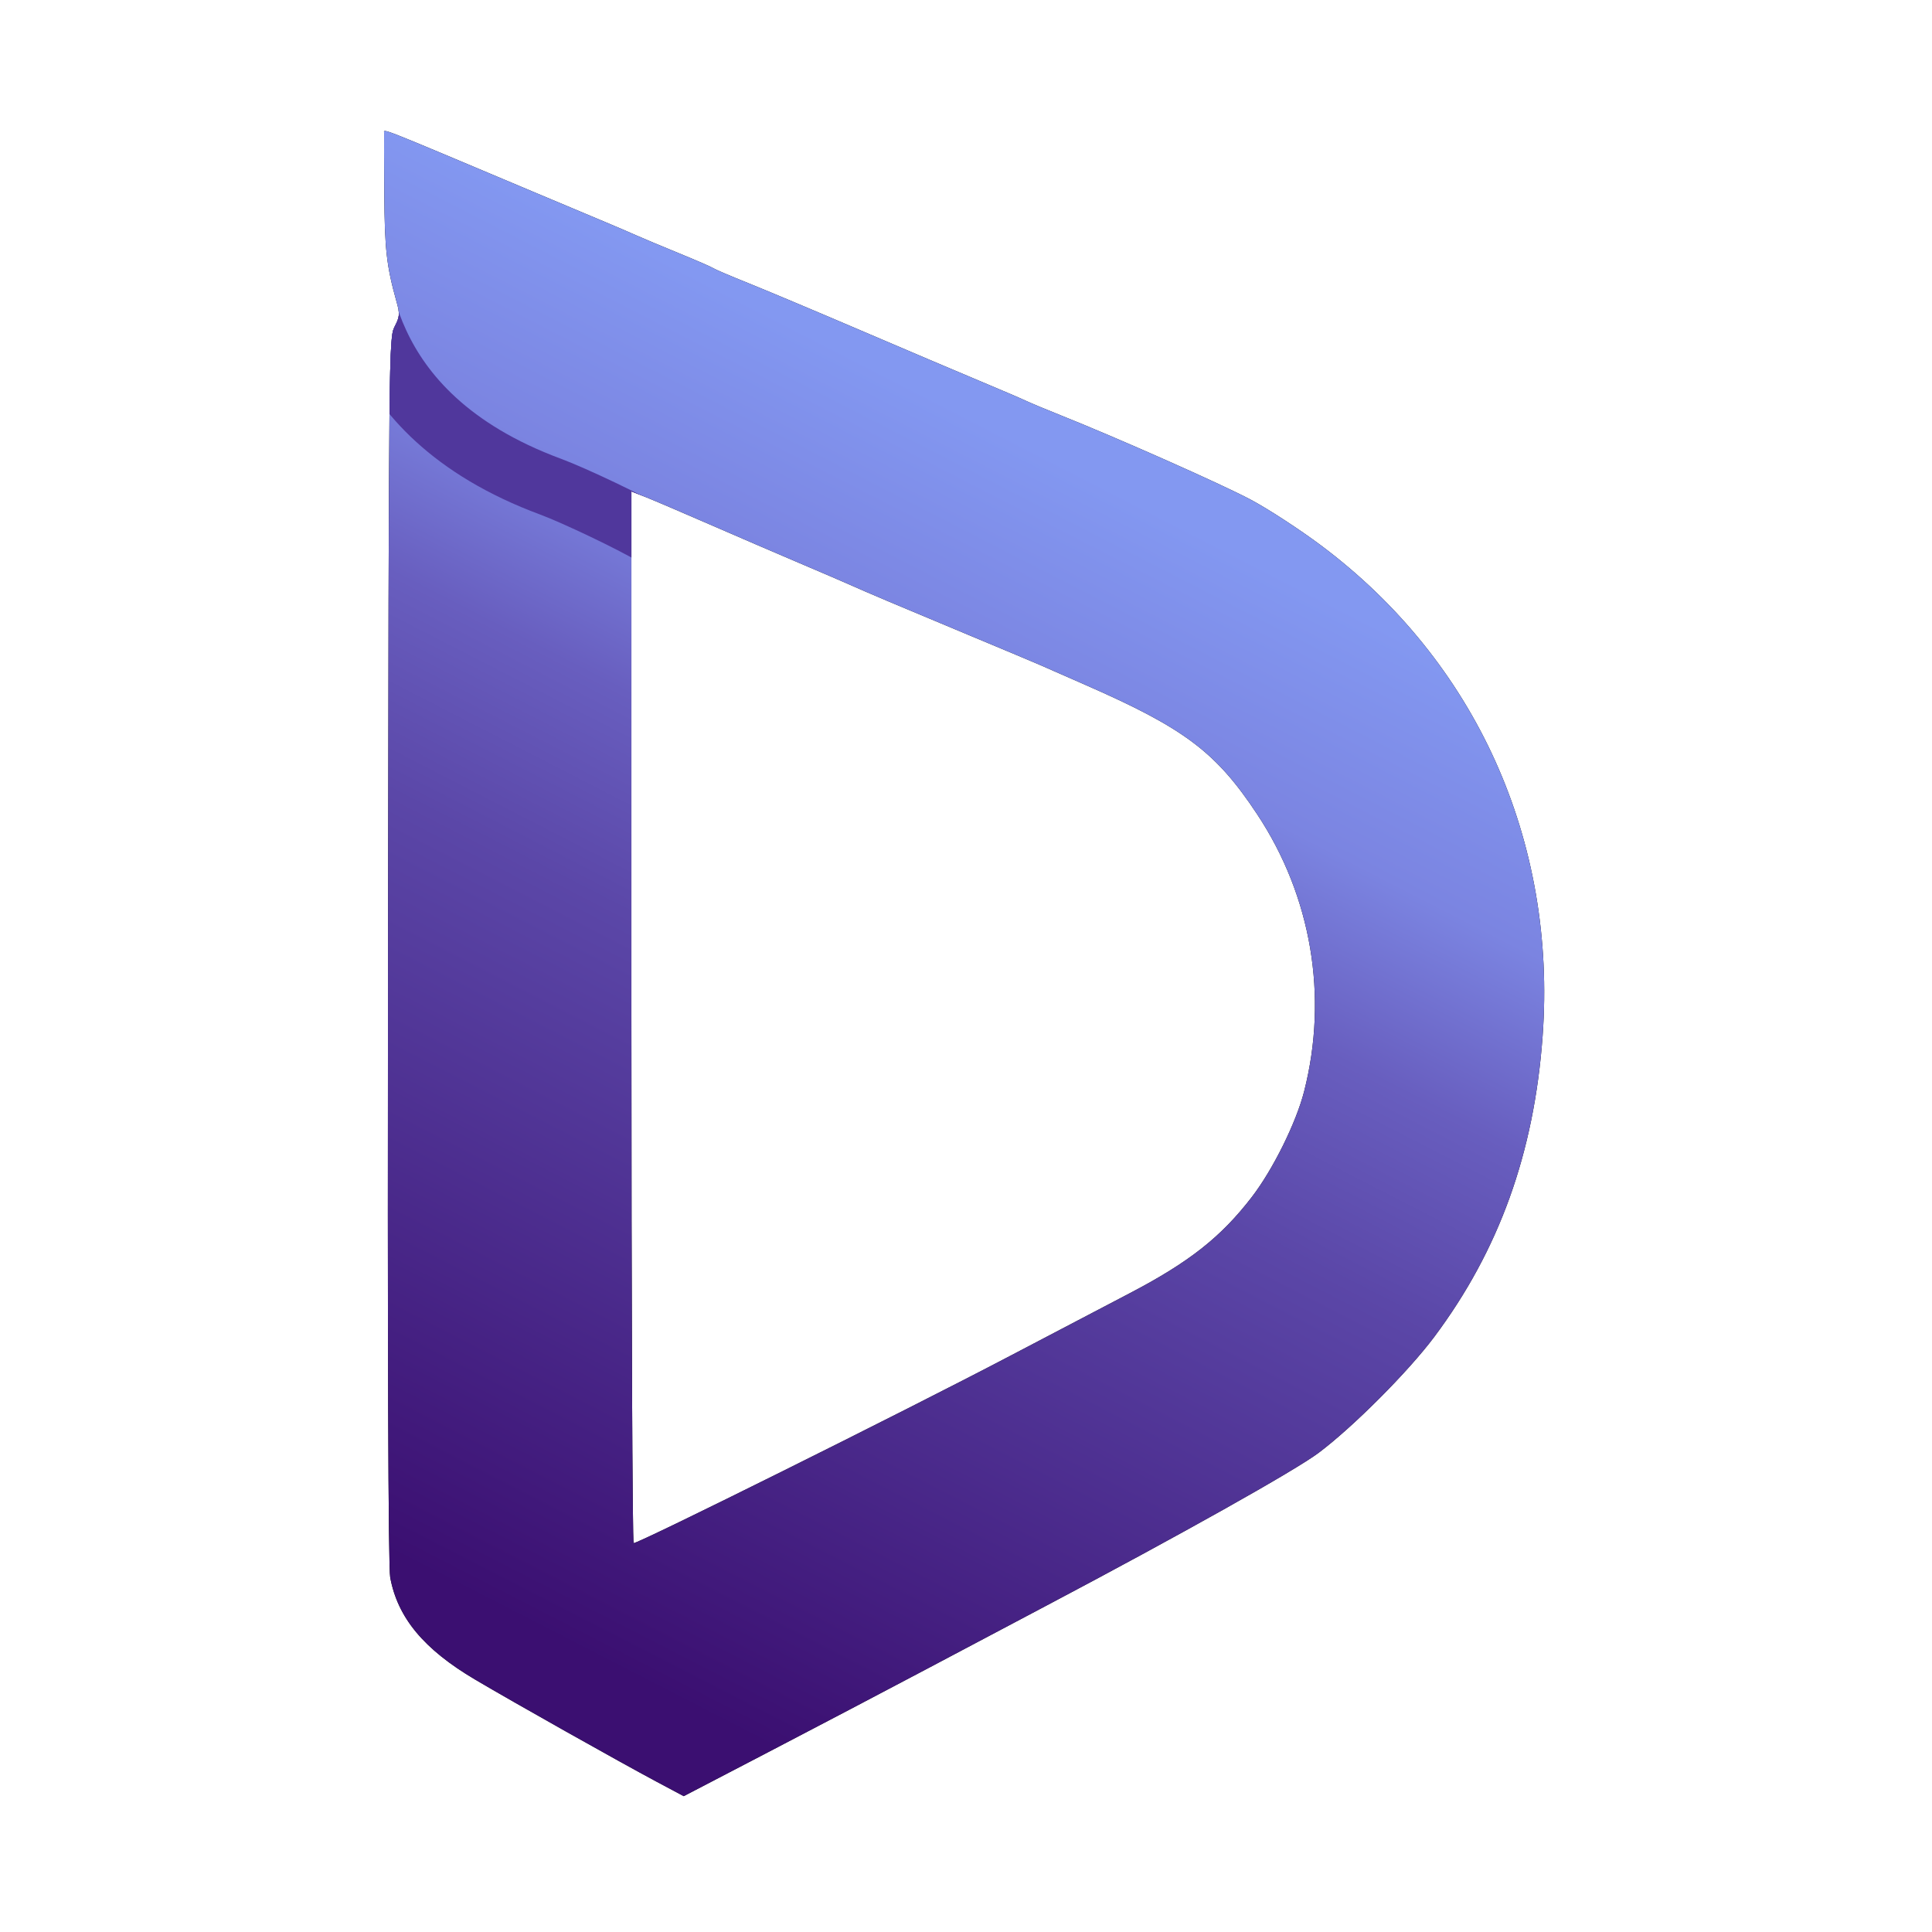
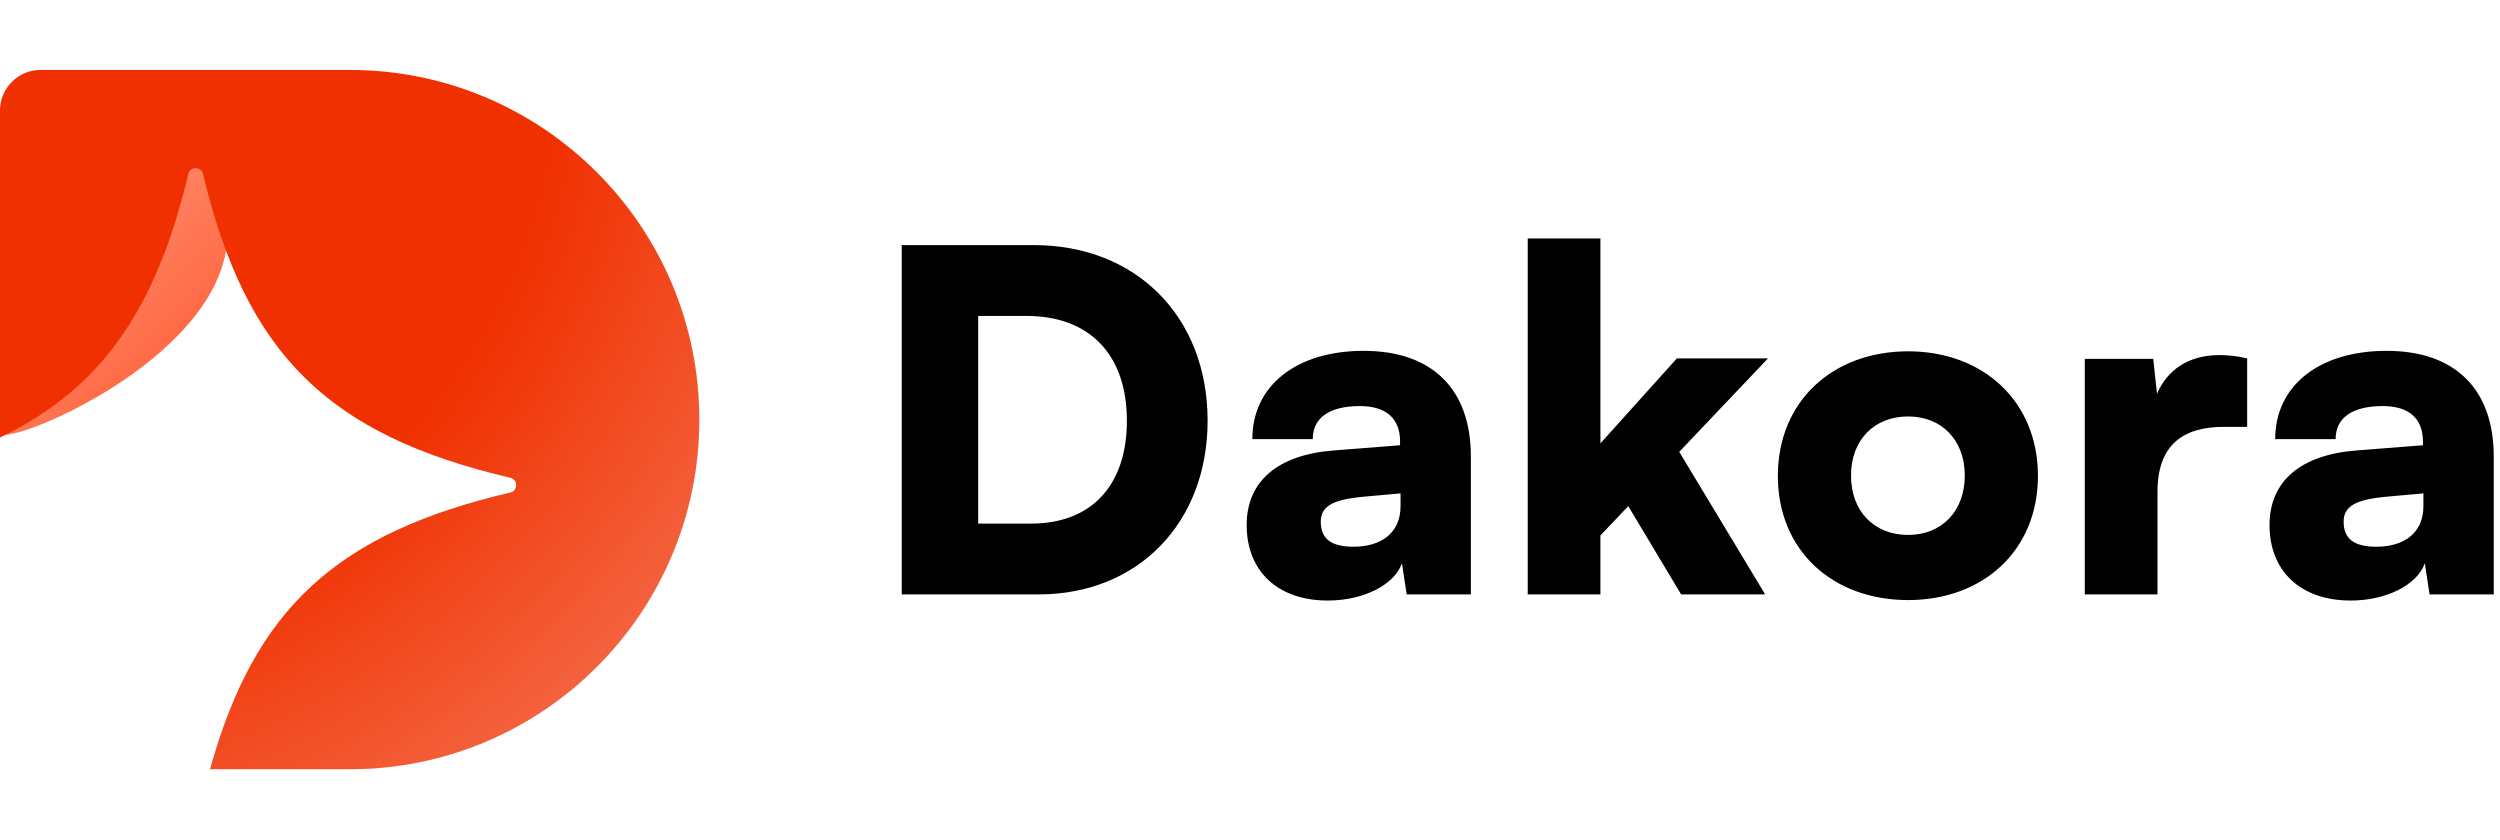
- <svg xmlns="http://www.w3.org/2000/svg" width="649" height="649" viewBox="0 0 649 649" fill="none">
-   <path fill-rule="evenodd" clip-rule="evenodd" d="M129.034 44.789C128.998 45.201 129.026 54.299 129.095 65.005C129.217 83.739 129.847 89.33 133.18 101.259C134.373 105.528 134.313 106.341 132.55 109.759C130.639 113.465 130.596 117.544 130.339 318.999C130.168 453.114 130.424 526.342 131.078 529.88C133.586 543.444 142.37 554.013 159.601 564.201C172.679 571.934 207.906 591.757 220.637 598.547L229.672 603.367L258.137 588.545C273.792 580.393 297.626 567.883 311.101 560.745C324.576 553.608 342.801 543.964 351.601 539.315C396.623 515.53 435 493.991 442.9 488.074C454.499 479.386 473.066 460.77 481.833 449.039C503.588 419.928 515.331 387.324 518.195 348.078C522.991 282.353 495.709 222.016 443.6 183.103C436.45 177.764 425.875 170.887 420.1 167.822C410.239 162.587 375.06 146.981 356.101 139.43C351.426 137.568 346.251 135.406 344.601 134.626C342.951 133.846 335.976 130.857 329.101 127.984C322.226 125.111 304.226 117.461 289.101 110.985C273.976 104.509 256.876 97.319 251.101 95.007C245.326 92.695 240.151 90.482 239.601 90.09C239.051 89.698 233.876 87.447 228.101 85.087C222.326 82.727 215.801 79.991 213.601 79.006C211.401 78.022 206.901 76.09 203.601 74.713C200.301 73.337 189.051 68.61 178.601 64.209C124.896 41.593 129.168 43.267 129.034 44.789ZM212.101 341.495C212.101 438.529 212.438 518.121 212.851 518.365C213.744 518.893 304.23 473.899 339.101 455.587C352.576 448.511 370.667 439.035 379.304 434.53C399.423 424.036 410.163 415.582 420.541 402.071C427.627 392.846 435.404 377.133 438.085 366.624C446.237 334.665 440.551 301.1 422.319 273.539C408.48 252.618 397.909 244.655 364.601 230.066C358.001 227.175 351.251 224.211 349.601 223.479C347.951 222.747 336.926 218.117 325.101 213.189C302.274 203.677 290.493 198.693 285.601 196.478C283.951 195.732 276.301 192.443 268.601 189.17C260.901 185.897 247.176 179.987 238.101 176.035C229.026 172.084 219.464 168 216.851 166.96L212.101 165.068V341.495Z" fill="black" />
-   <path fill-rule="evenodd" clip-rule="evenodd" d="M129.034 44.789C128.998 45.201 129.026 54.299 129.095 65.005C129.217 83.739 129.847 89.33 133.18 101.259C134.373 105.528 134.313 106.341 132.55 109.759C130.639 113.465 130.596 117.544 130.339 318.999C130.168 453.114 130.424 526.342 131.078 529.88C133.586 543.444 142.37 554.013 159.601 564.201C172.679 571.934 207.906 591.757 220.637 598.547L229.672 603.367L258.137 588.545C273.792 580.393 297.626 567.883 311.101 560.745C324.576 553.608 342.801 543.964 351.601 539.315C396.623 515.53 435 493.991 442.9 488.074C454.499 479.386 473.066 460.77 481.833 449.039C503.588 419.928 515.331 387.324 518.195 348.078C522.991 282.353 495.709 222.016 443.6 183.103C436.45 177.764 425.875 170.887 420.1 167.822C410.239 162.587 375.06 146.981 356.101 139.43C351.426 137.568 346.251 135.406 344.601 134.626C342.951 133.846 335.976 130.857 329.101 127.984C322.226 125.111 304.226 117.461 289.101 110.985C273.976 104.509 256.876 97.319 251.101 95.007C245.326 92.695 240.151 90.482 239.601 90.09C239.051 89.698 233.876 87.447 228.101 85.087C222.326 82.727 215.801 79.991 213.601 79.006C211.401 78.022 206.901 76.09 203.601 74.713C200.301 73.337 189.051 68.61 178.601 64.209C124.896 41.593 129.168 43.267 129.034 44.789ZM212.101 341.495C212.101 438.529 212.438 518.121 212.851 518.365C213.744 518.893 304.23 473.899 339.101 455.587C352.576 448.511 370.667 439.035 379.304 434.53C399.423 424.036 410.163 415.582 420.541 402.071C427.627 392.846 435.404 377.133 438.085 366.624C446.237 334.665 440.551 301.1 422.319 273.539C408.48 252.618 397.909 244.655 364.601 230.066C358.001 227.175 351.251 224.211 349.601 223.479C347.951 222.747 336.926 218.117 325.101 213.189C302.274 203.677 290.493 198.693 285.601 196.478C283.951 195.732 276.301 192.443 268.601 189.17C260.901 185.897 247.176 179.987 238.101 176.035C229.026 172.084 219.464 168 216.851 166.96L212.101 165.068V341.495Z" fill="url(#paint0_linear_2_33)" />
-   <mask id="mask0_2_33" style="mask-type:alpha" maskUnits="userSpaceOnUse" x="129" y="44" width="390" height="560">
-     <path fill-rule="evenodd" clip-rule="evenodd" d="M129.034 44.789C128.998 45.201 129.026 54.299 129.095 65.005C129.217 83.739 129.847 89.33 133.18 101.259C134.373 105.528 134.313 106.341 132.55 109.759C130.639 113.465 130.596 117.544 130.339 318.999C130.168 453.114 130.424 526.342 131.078 529.88C133.586 543.444 142.37 554.013 159.601 564.201C172.679 571.934 207.906 591.757 220.637 598.547L229.672 603.367L258.137 588.545C273.792 580.393 297.626 567.883 311.101 560.745C324.576 553.608 342.801 543.964 351.601 539.315C396.623 515.53 435 493.991 442.9 488.074C454.499 479.386 473.066 460.77 481.833 449.039C503.588 419.928 515.331 387.324 518.195 348.078C522.991 282.353 495.709 222.016 443.6 183.103C436.45 177.764 425.875 170.887 420.1 167.822C410.239 162.587 375.06 146.981 356.101 139.43C351.426 137.568 346.251 135.406 344.601 134.626C342.951 133.846 335.976 130.857 329.101 127.984C322.226 125.111 304.226 117.461 289.101 110.985C273.976 104.509 256.876 97.319 251.101 95.007C245.326 92.695 240.151 90.482 239.601 90.09C239.051 89.698 233.876 87.447 228.101 85.087C222.326 82.727 215.801 79.991 213.601 79.006C211.401 78.022 206.901 76.09 203.601 74.713C200.301 73.337 189.051 68.61 178.601 64.209C124.896 41.593 129.168 43.267 129.034 44.789ZM212.101 341.495C212.101 438.529 212.438 518.121 212.851 518.365C213.744 518.893 304.23 473.899 339.101 455.587C352.576 448.511 370.667 439.035 379.304 434.53C399.423 424.036 410.163 415.582 420.541 402.071C427.627 392.846 435.404 377.133 438.085 366.624C446.237 334.665 440.551 301.1 422.319 273.539C408.48 252.618 397.909 244.655 364.601 230.066C358.001 227.175 351.251 224.211 349.601 223.479C347.951 222.747 336.926 218.117 325.101 213.189C302.274 203.677 290.493 198.693 285.601 196.478C283.951 195.732 276.301 192.443 268.601 189.17C260.901 185.897 247.176 179.987 238.101 176.035C229.026 172.084 219.464 168 216.851 166.96L212.101 165.068V341.495Z" fill="black" />
-     <path fill-rule="evenodd" clip-rule="evenodd" d="M129.034 44.789C128.998 45.201 129.026 54.299 129.095 65.005C129.217 83.739 129.847 89.33 133.18 101.259C134.373 105.528 134.313 106.341 132.55 109.759C130.639 113.465 130.596 117.544 130.339 318.999C130.168 453.114 130.424 526.342 131.078 529.88C133.586 543.444 142.37 554.013 159.601 564.201C172.679 571.934 207.906 591.757 220.637 598.547L229.672 603.367L258.137 588.545C273.792 580.393 297.626 567.883 311.101 560.745C324.576 553.608 342.801 543.964 351.601 539.315C396.623 515.53 435 493.991 442.9 488.074C454.499 479.386 473.066 460.77 481.833 449.039C503.588 419.928 515.331 387.324 518.195 348.078C522.991 282.353 495.709 222.016 443.6 183.103C436.45 177.764 425.875 170.887 420.1 167.822C410.239 162.587 375.06 146.981 356.101 139.43C351.426 137.568 346.251 135.406 344.601 134.626C342.951 133.846 335.976 130.857 329.101 127.984C322.226 125.111 304.226 117.461 289.101 110.985C273.976 104.509 256.876 97.319 251.101 95.007C245.326 92.695 240.151 90.482 239.601 90.09C239.051 89.698 233.876 87.447 228.101 85.087C222.326 82.727 215.801 79.991 213.601 79.006C211.401 78.022 206.901 76.09 203.601 74.713C200.301 73.337 189.051 68.61 178.601 64.209C124.896 41.593 129.168 43.267 129.034 44.789ZM212.101 341.495C212.101 438.529 212.438 518.121 212.851 518.365C213.744 518.893 304.23 473.899 339.101 455.587C352.576 448.511 370.667 439.035 379.304 434.53C399.423 424.036 410.163 415.582 420.541 402.071C427.627 392.846 435.404 377.133 438.085 366.624C446.237 334.665 440.551 301.1 422.319 273.539C408.48 252.618 397.909 244.655 364.601 230.066C358.001 227.175 351.251 224.211 349.601 223.479C347.951 222.747 336.926 218.117 325.101 213.189C302.274 203.677 290.493 198.693 285.601 196.478C283.951 195.732 276.301 192.443 268.601 189.17C260.901 185.897 247.176 179.987 238.101 176.035C229.026 172.084 219.464 168 216.851 166.96L212.101 165.068V341.495Z" fill="url(#paint1_linear_2_33)" />
-   </mask>
-   <g mask="url(#mask0_2_33)">
-     <path d="M118.5 78.5C121.057 87.971 117.5 138.5 185 163.5C192.726 166.361 212 175.5 219.5 180" stroke="#50379C" stroke-width="20" />
-   </g>
+ <svg xmlns="http://www.w3.org/2000/svg" width="143" height="48" viewBox="0 0 143 48" fill="none">
+   <path d="M13 13.743C12.5 20.743 0 25.743 0 24.743L9 9.759L11.5 9.243C11.5 9.243 13.5 6.743 13 13.743Z" fill="url(#paint0_linear_83_3173)" />
+   <path d="M20 4C31.046 4 40 12.954 40 24C40 35.046 31.046 44 20 44H12.014C14.573 34.783 19.273 30.495 29.213 28.166C29.628 28.069 29.628 27.432 29.213 27.335C18.727 24.878 14.07 20.239 11.607 9.93C11.509 9.516 10.876 9.516 10.777 9.93C8.932 17.662 5.851 22.204 0 25.028V6.323C0 5.04 1.04 4 2.323 4H20Z" fill="#F03000" />
+   <path d="M20 4C31.046 4 40 12.954 40 24C40 35.046 31.046 44 20 44H12.014C14.573 34.783 19.273 30.495 29.213 28.166C29.628 28.069 29.628 27.432 29.213 27.335C18.727 24.878 14.07 20.239 11.607 9.93C11.509 9.516 10.876 9.516 10.777 9.93C8.932 17.662 5.851 22.204 0 25.028V6.323C0 5.04 1.04 4 2.323 4H20Z" fill="url(#paint1_radial_83_3173)" fill-opacity="0.3" />
+   <path d="M59.409 34H51.579V14.02H59.139C64.998 14.02 69.075 18.124 69.075 24.064C69.075 29.896 65.106 34 59.409 34ZM58.707 18.07H55.953V29.95H58.977C62.433 29.95 64.458 27.763 64.458 24.064C64.458 20.284 62.325 18.07 58.707 18.07ZM75.953 34.351C73.091 34.351 71.309 32.677 71.309 30.031C71.309 27.547 73.064 26.008 76.304 25.765L80.084 25.468V25.252C80.084 23.929 79.274 23.227 77.789 23.227C76.034 23.227 75.089 23.902 75.089 25.117H71.633C71.633 22.066 74.144 20.068 78.005 20.068C81.92 20.068 84.134 22.255 84.134 26.116V34H80.462L80.192 32.218C79.76 33.46 77.978 34.351 75.953 34.351ZM77.411 31.273C79.004 31.273 80.111 30.49 80.111 28.951V28.222L78.005 28.411C76.196 28.573 75.548 28.978 75.548 29.842C75.548 30.814 76.142 31.273 77.411 31.273ZM91.544 34H87.386V13.642H91.544V25.36L95.918 20.5H101.129L96.053 25.846L100.967 34H96.161L93.137 28.951L91.544 30.625V34ZM101.693 27.223C101.693 22.957 104.825 20.095 109.145 20.095C113.438 20.095 116.57 22.957 116.57 27.223C116.57 31.489 113.438 34.324 109.145 34.324C104.825 34.324 101.693 31.489 101.693 27.223ZM105.878 27.196C105.878 29.248 107.201 30.598 109.145 30.598C111.062 30.598 112.385 29.248 112.385 27.196C112.385 25.171 111.062 23.821 109.145 23.821C107.201 23.821 105.878 25.171 105.878 27.196ZM128.538 20.5V24.415H127.215C124.839 24.415 123.408 25.468 123.408 28.141V34H119.25V20.527H123.165L123.381 22.525C123.948 21.202 125.136 20.311 126.945 20.311C127.431 20.311 127.971 20.365 128.538 20.5ZM134.461 34.351C131.599 34.351 129.817 32.677 129.817 30.031C129.817 27.547 131.572 26.008 134.812 25.765L138.592 25.468V25.252C138.592 23.929 137.782 23.227 136.297 23.227C134.542 23.227 133.597 23.902 133.597 25.117H130.141C130.141 22.066 132.652 20.068 136.513 20.068C140.428 20.068 142.642 22.255 142.642 26.116V34H138.97L138.7 32.218C138.268 33.46 136.486 34.351 134.461 34.351ZM135.919 31.273C137.512 31.273 138.619 30.49 138.619 28.951V28.222L136.513 28.411C134.704 28.573 134.056 28.978 134.056 29.842C134.056 30.814 134.65 31.273 135.919 31.273Z" fill="black" />
  <defs>
-     <linearGradient id="paint0_linear_2_33" x1="185.5" y1="576.5" x2="392.5" y2="173.5" gradientUnits="userSpaceOnUse">
-       <stop offset="0.052" stop-color="#3B0F71" />
-       <stop offset="0.555" stop-color="#5B47A8" />
-       <stop offset="0.7" stop-color="#685EBF" />
-       <stop offset="0.835" stop-color="#7B84E1" />
-       <stop offset="1" stop-color="#8398F1" />
+     <linearGradient id="paint0_linear_83_3173" x1="21" y1="28" x2="5" y2="12.5" gradientUnits="userSpaceOnUse">
+       <stop stop-color="#FF3705" />
+       <stop offset="1" stop-color="#FF896B" />
    </linearGradient>
-     <linearGradient id="paint1_linear_2_33" x1="185.5" y1="576.5" x2="392.5" y2="173.5" gradientUnits="userSpaceOnUse">
-       <stop offset="0.052" stop-color="#3B0F71" />
-       <stop offset="0.555" stop-color="#5B47A8" />
-       <stop offset="0.7" stop-color="#685EBF" />
-       <stop offset="0.835" stop-color="#7B84E1" />
-       <stop offset="1" stop-color="#8398F1" />
-     </linearGradient>
+     <radialGradient id="paint1_radial_83_3173" cx="0" cy="0" r="1" gradientUnits="userSpaceOnUse" gradientTransform="translate(4 8.5) rotate(48.0587) scale(46.3816 54.7952)">
+       <stop offset="0.54" stop-color="white" stop-opacity="0" />
+       <stop offset="1" stop-color="white" />
+     </radialGradient>
  </defs>
</svg>
